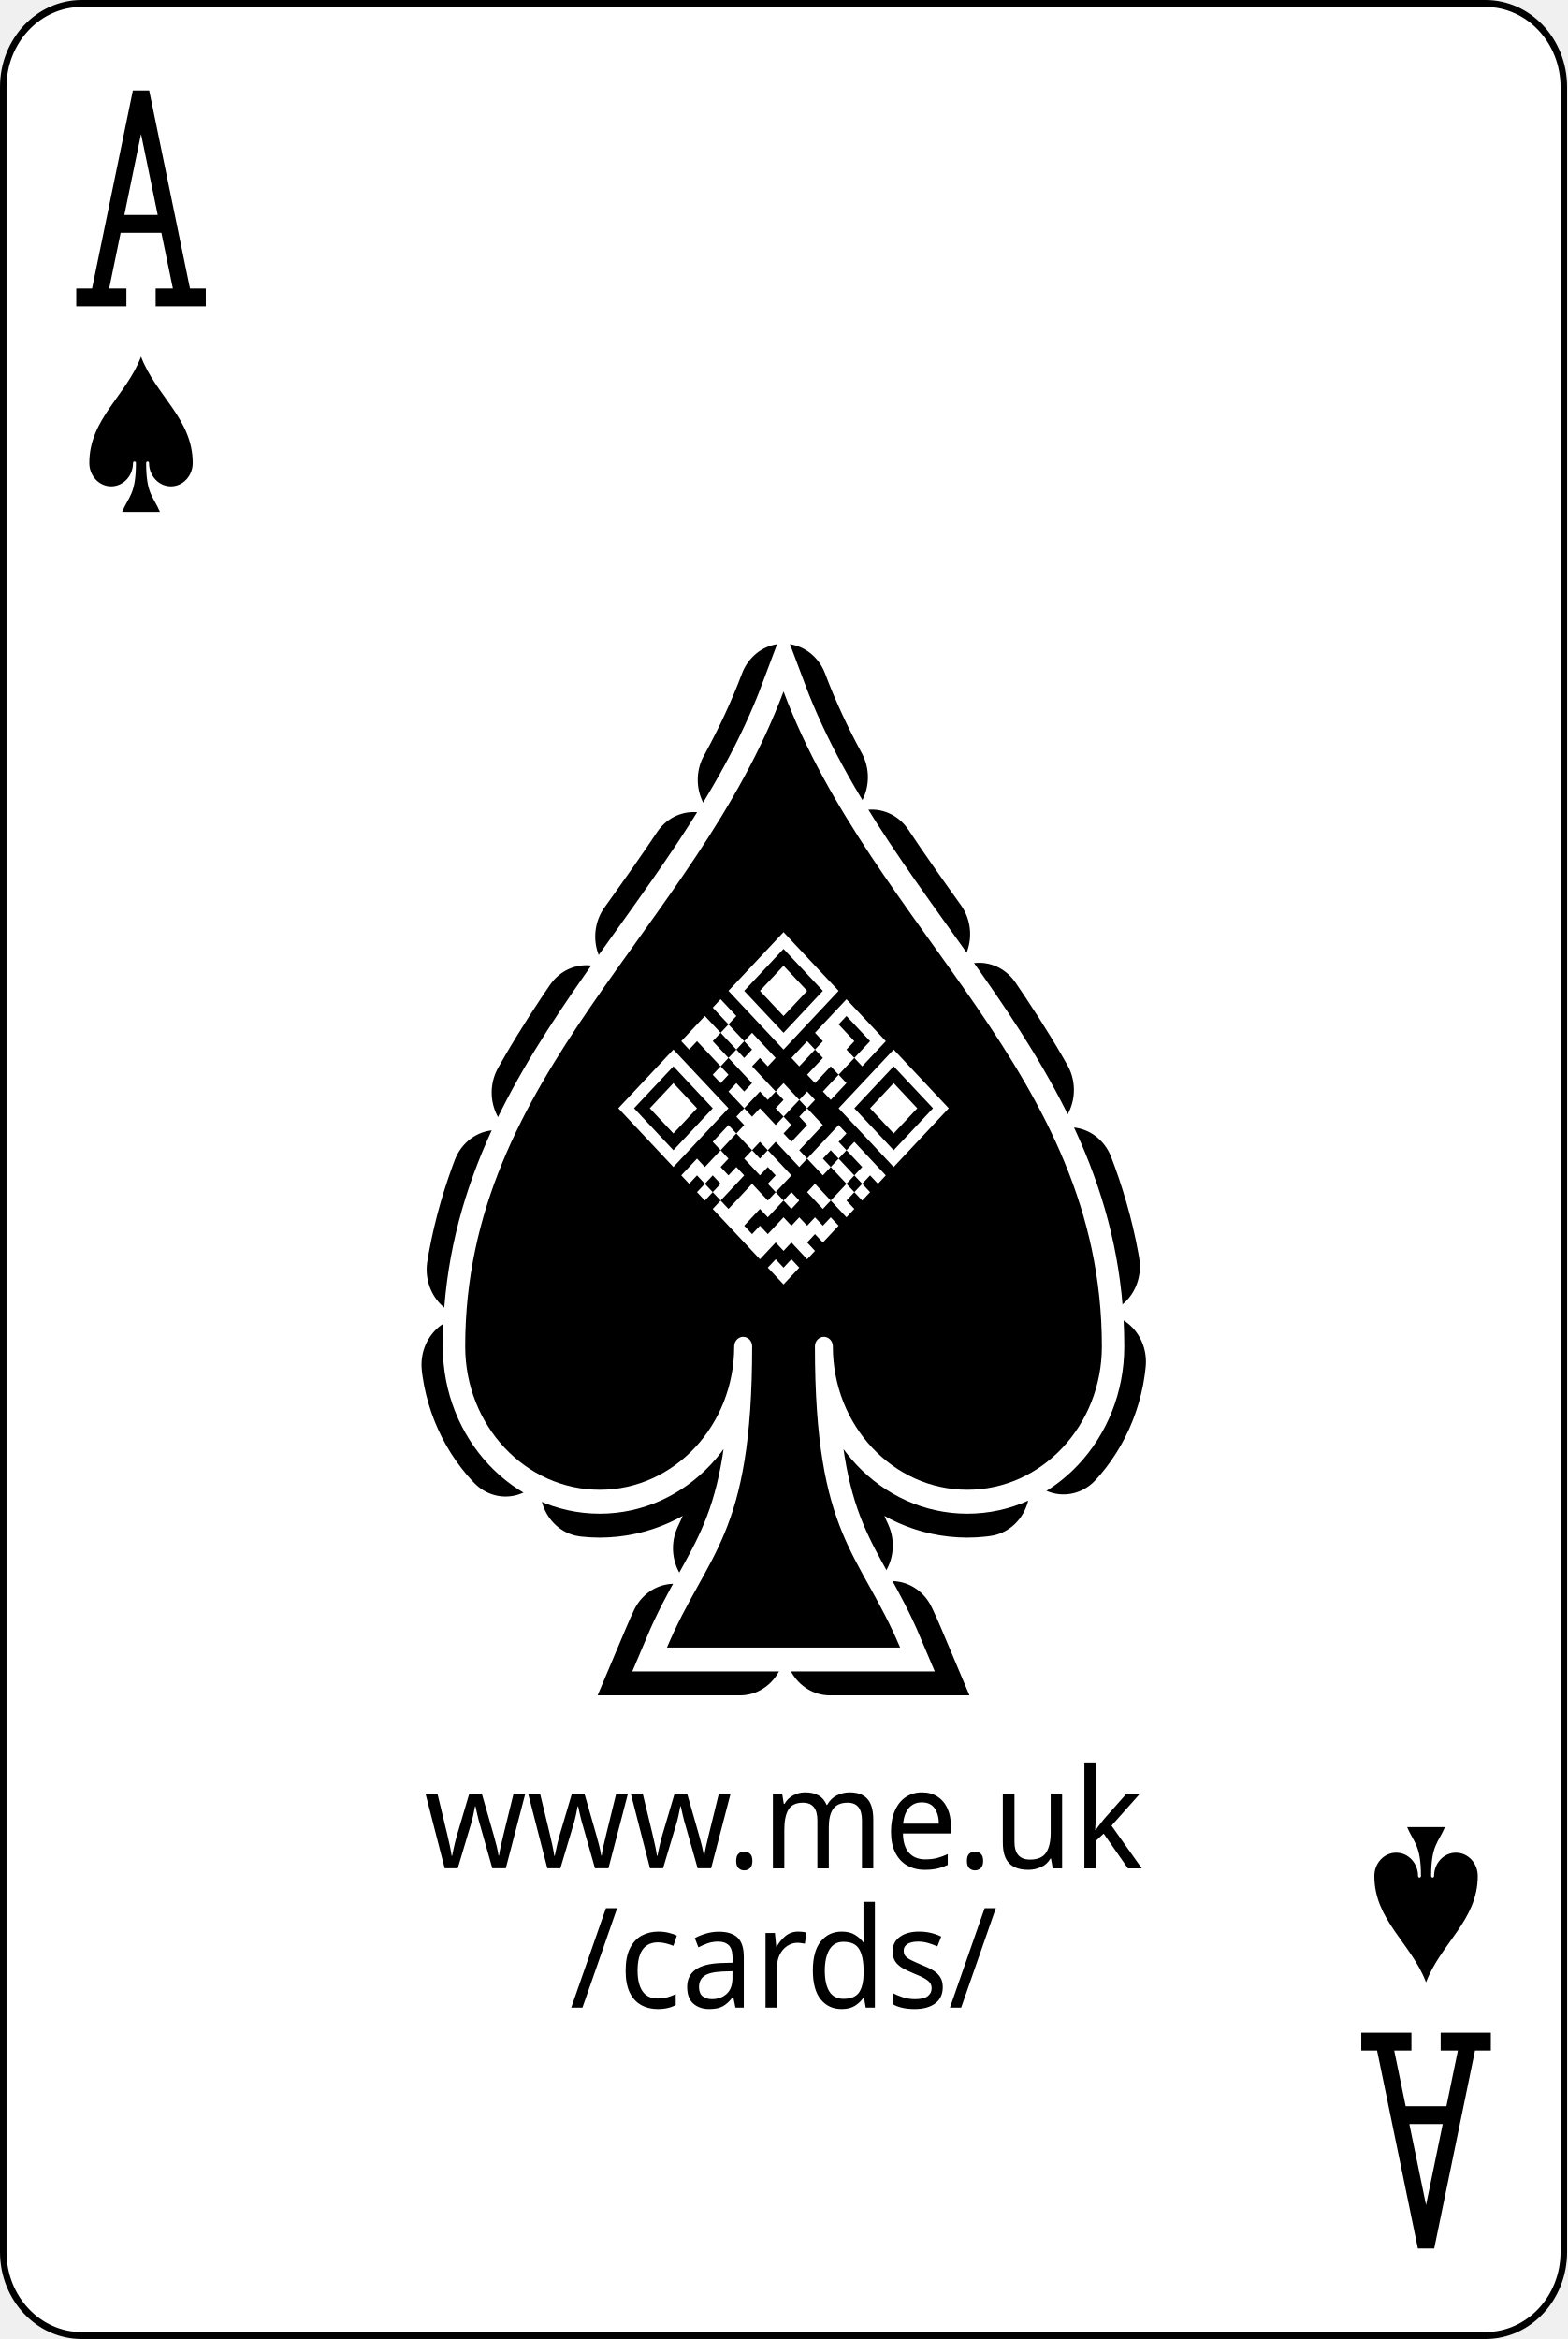
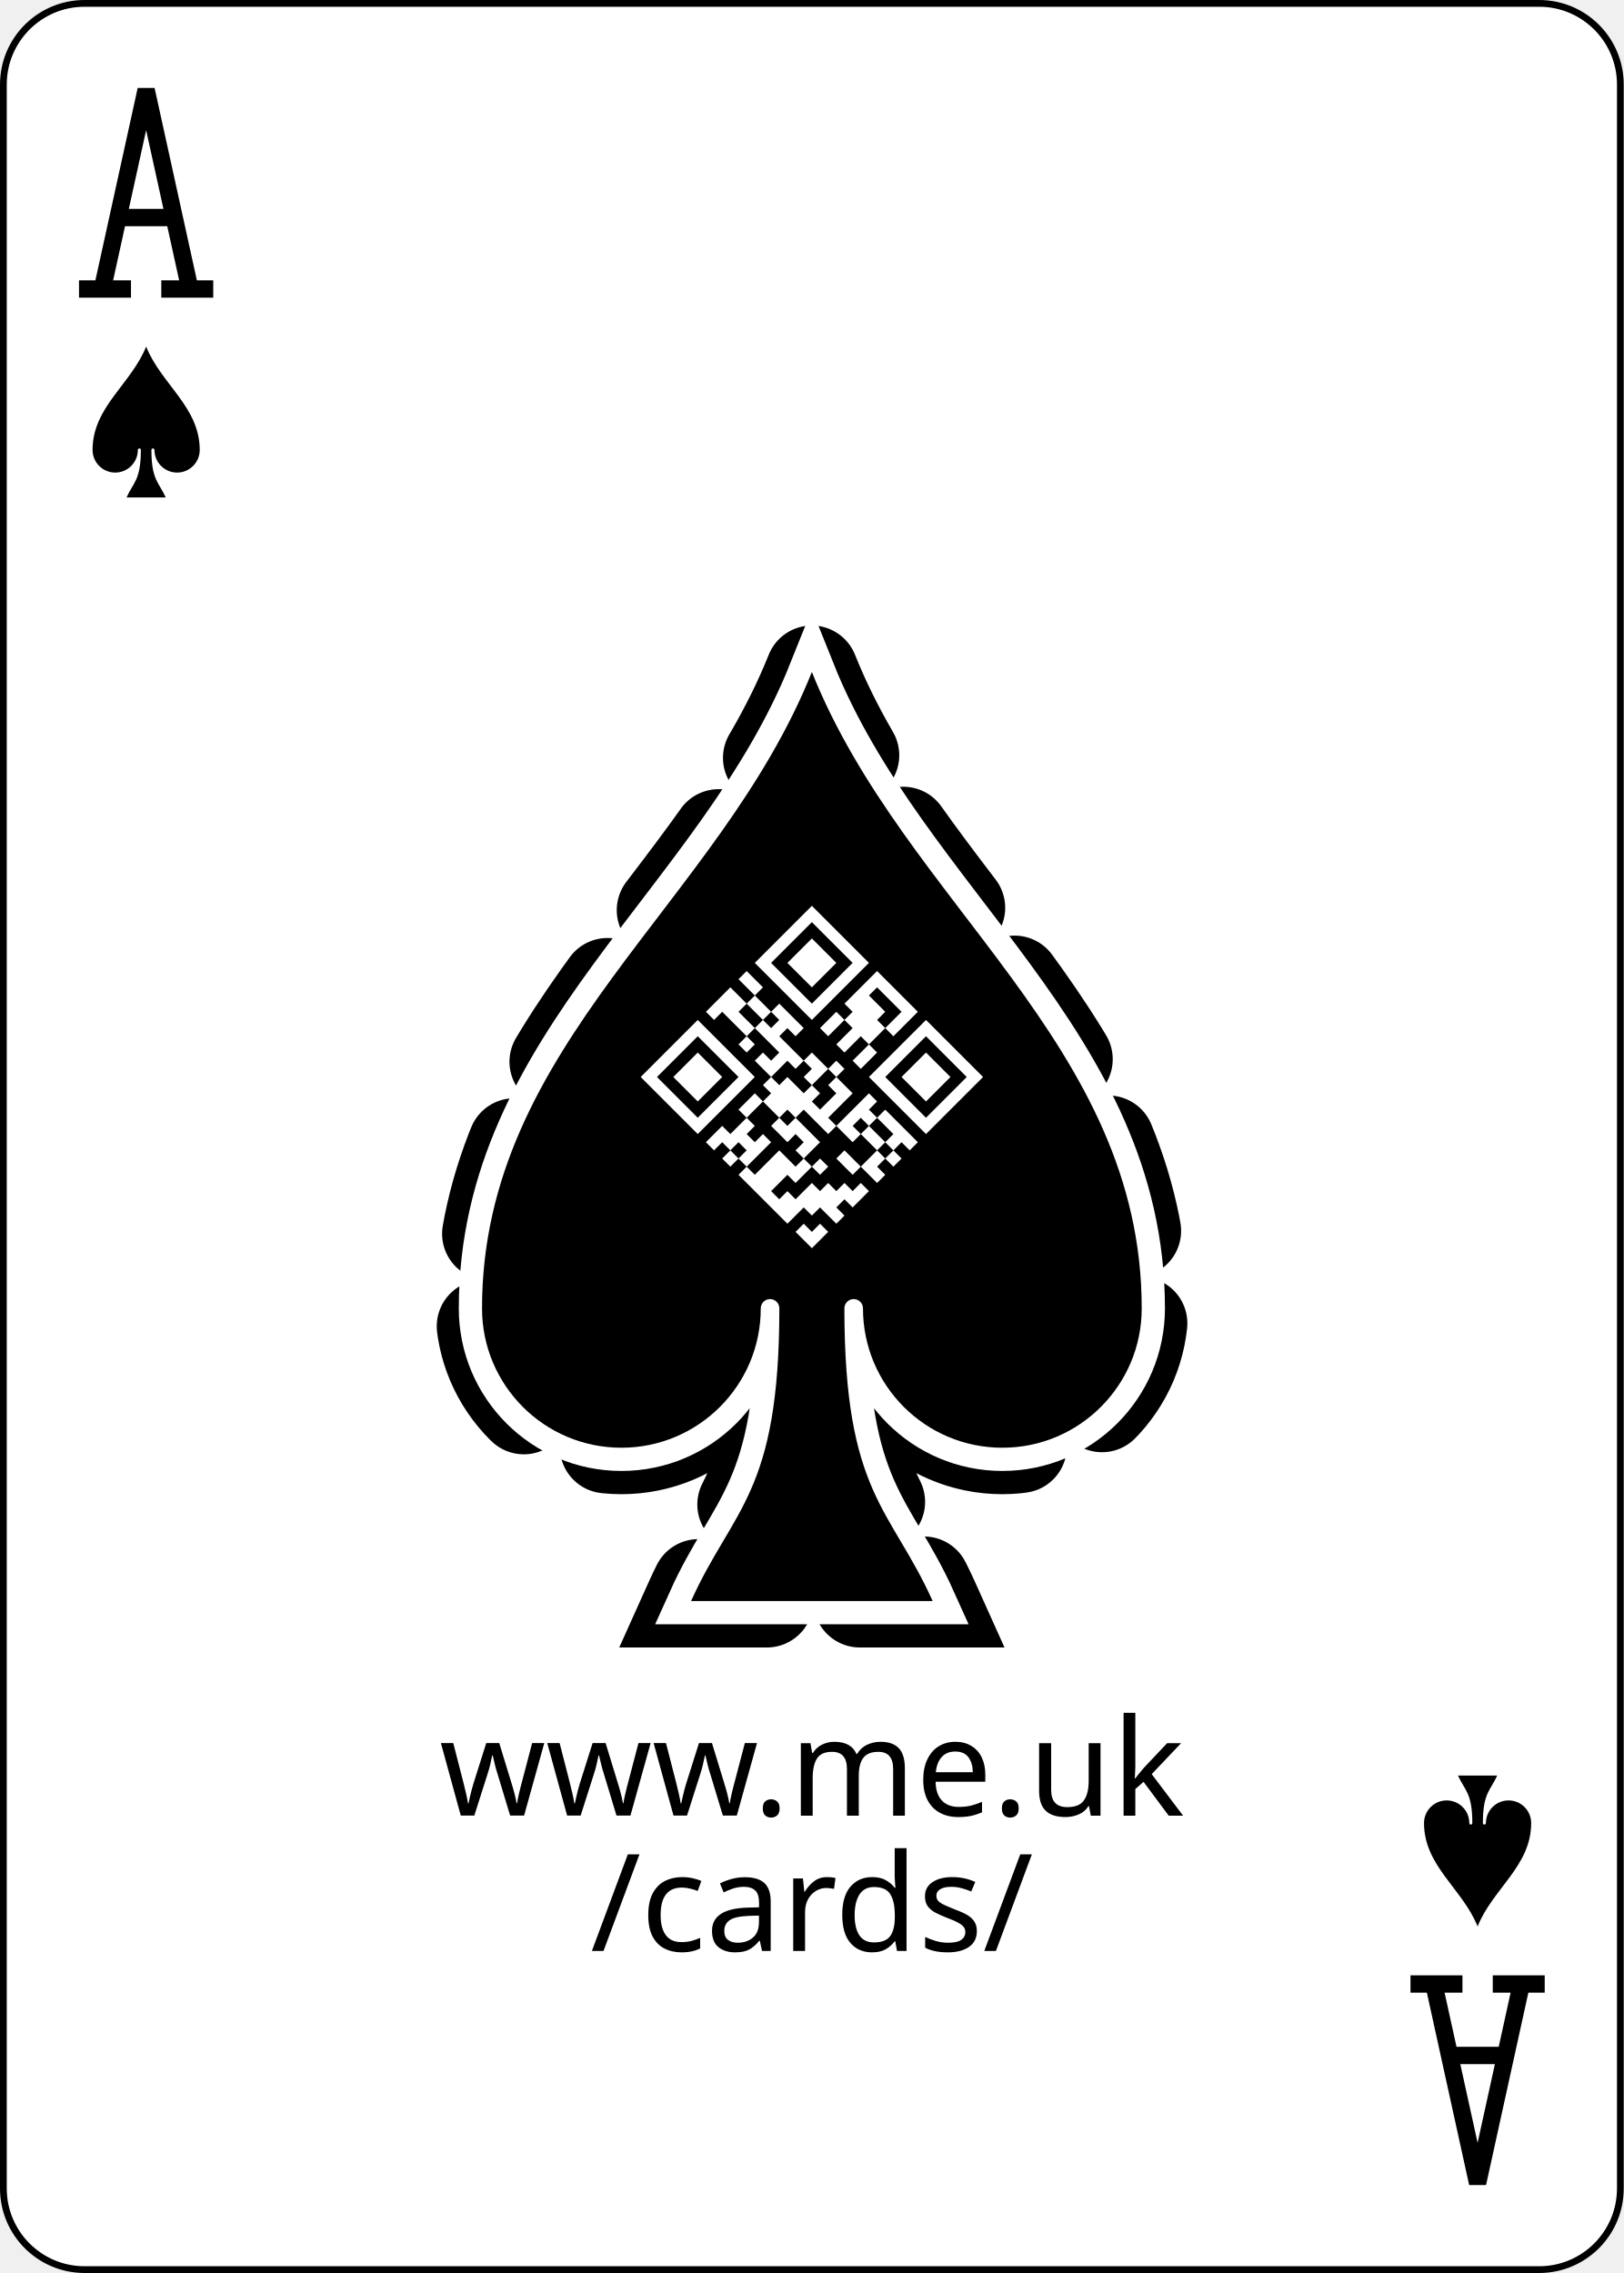
- <svg xmlns="http://www.w3.org/2000/svg" xmlns:xlink="http://www.w3.org/1999/xlink" class="card" face="AS" height="1in" preserveAspectRatio="none" viewBox="-120 -168 240 336" width="0.67in">
+ <svg xmlns="http://www.w3.org/2000/svg" xmlns:xlink="http://www.w3.org/1999/xlink" class="card" face="AS" height="0.9n" preserveAspectRatio="none" viewBox="-120 -168 240 336" width="0.6in">
  <symbol id="VSA" viewBox="-500 -500 1000 1000" preserveAspectRatio="xMinYMid">
    <path d="M-270 460L-110 460M-200 450L0 -460L200 450M110 460L270 460M-120 130L120 130" stroke="black" stroke-width="80" stroke-linecap="square" stroke-miterlimit="1.5" fill="none" />
  </symbol>
  <symbol id="SSA" viewBox="-600 -600 1200 1200" preserveAspectRatio="xMinYMid">
    <path d="M0 -500C100 -250 355 -100 355 185A150 150 0 0 1 55 185A10 10 0 0 0 35 185C35 385 85 400 130 500L-130 500C-85 400 -35 385 -35 185A10 10 0 0 0 -55 185A150 150 0 0 1 -355 185C-355 -100 -100 -250 0 -500Z" />
  </symbol>
  <rect width="239" height="335" x="-119.5" y="-167.5" rx="12" ry="12" fill="white" stroke="black" />
  <use xlink:href="#SSA" fill="black" height="164.8" x="-82.4" y="-82.4" stroke="black" stroke-width="100" stroke-dasharray="100,100" stroke-linecap="round" />
  <use xlink:href="#SSA" fill="black" height="164.8" x="-82.4" y="-82.4" stroke="white" stroke-width="50" />
  <use xlink:href="#SSA" fill="black" height="164.8" x="-82.4" y="-82.4" />
  <path transform="translate(0,-10)rotate(45)scale(1.704)translate(-14,-14)" fill="white" stroke="none" d="M4,4h7v7h-7M5,5v5h5v-5M12,4h5v3h-1v2h1v2h-1v-2h-1v2h-1v-2h-1v2h-1v-2h1v-1h-1M13,5v1h2v1h1v-2M18,4h7v7h-7M19,5v5h5v-5M6,6h3v3h-3M20,6h3v3h-3M4,12h2v1h2v-1h3v1h-1v1h3v-1h2v-1h1v1h2v3h1v-4h1v1h1v-1h4v1h-1v1h1v1h-1v1h1v1h-2v1h-2v-1h2v-2h-2v1h-2v1h-3v1h3v2h1v-1h1v1h-1v2h-1v2h1v-1h1v-2h1v-1h1v-1h1v-1h1v2h-1v1h1v1h-2v1h-1v2h-6v-1h-1v1h-1v-1h-1v1h-1v-2h1v-2h-1v-2h1v-1h-1v-1h-2v-1h1v-1h-3v1h1v1h-1v-1h-3v1h-1v-3h2v-1h-2M8,13v1h1v-1M15,13v2h1v1h1v-2h-1v-1M21,13v1h2v-1M6,14v1h2v-1M13,14v1h-1v2h1v-1h2v-1h-1v-1M20,14v1h1v-1M23,14v1h1v-1M15,18v1h1v-1M4,18h7v7h-7M5,19v5h5v-5M13,19v2h1v1h1v-1h1v3h1v-3h2v-1h-1v-1h-1v1h-2v-1M6,20h3v3h-3M14,23v1h1v-1M24,23h1v2h-2v-1h1" />
  <text font-size="20" font-family="Bariol" fill="black" text-anchor="middle" y="100.4">www.me.uk</text>
  <text font-size="20" font-family="Bariol" fill="black" text-anchor="middle" y="120.4">/cards/</text>
  <use xlink:href="#VSA" height="32" x="-114.4" y="-156" />
  <use xlink:href="#SSA" fill="black" height="26.769" x="-111.784" y="-119" />
  <g transform="rotate(180)">
    <use xlink:href="#VSA" height="32" x="-114.4" y="-156" />
    <use xlink:href="#SSA" fill="black" height="26.769" x="-111.784" y="-119" />
  </g>
</svg>
